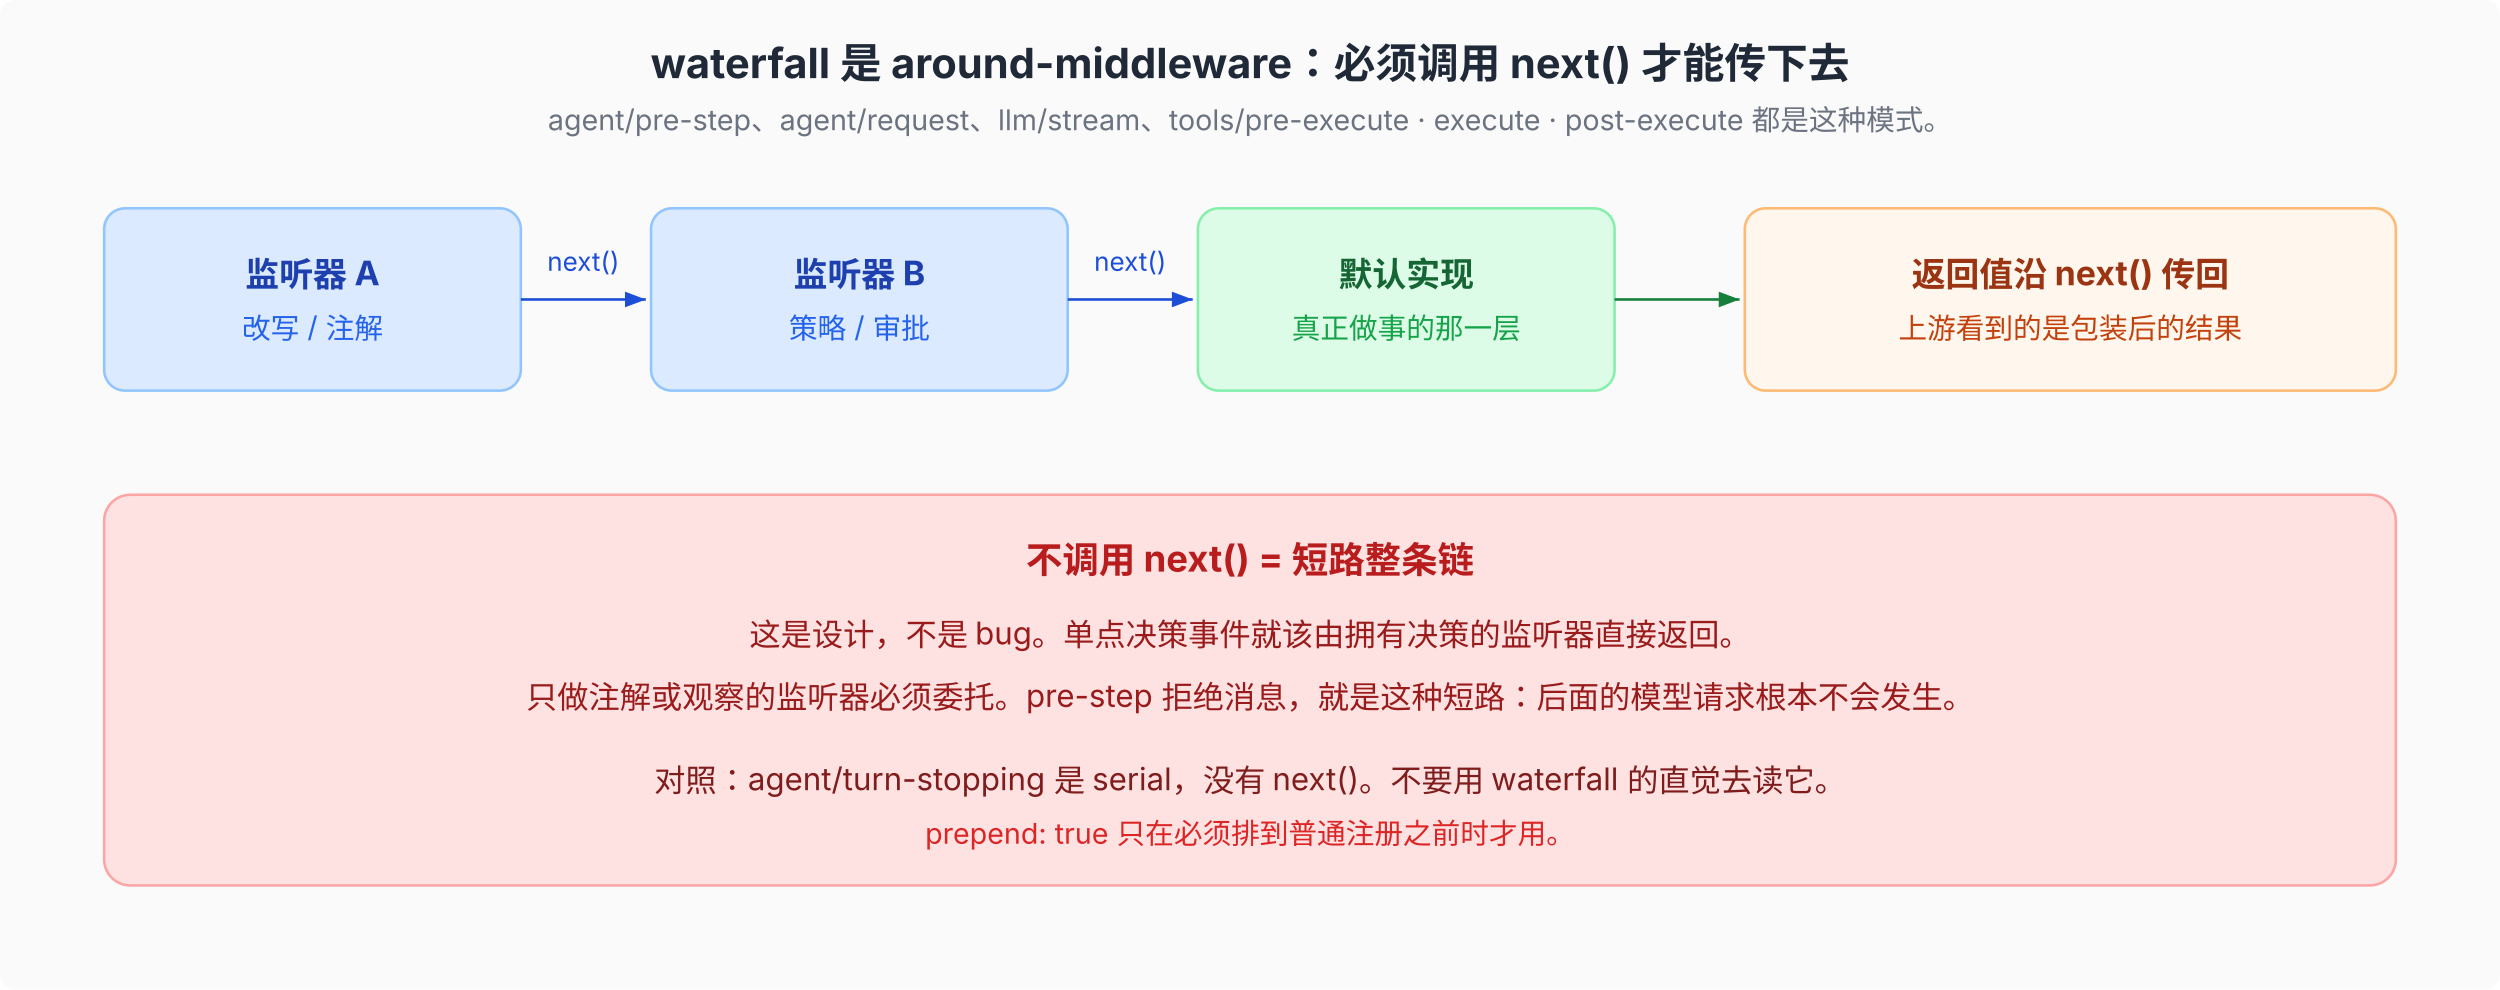
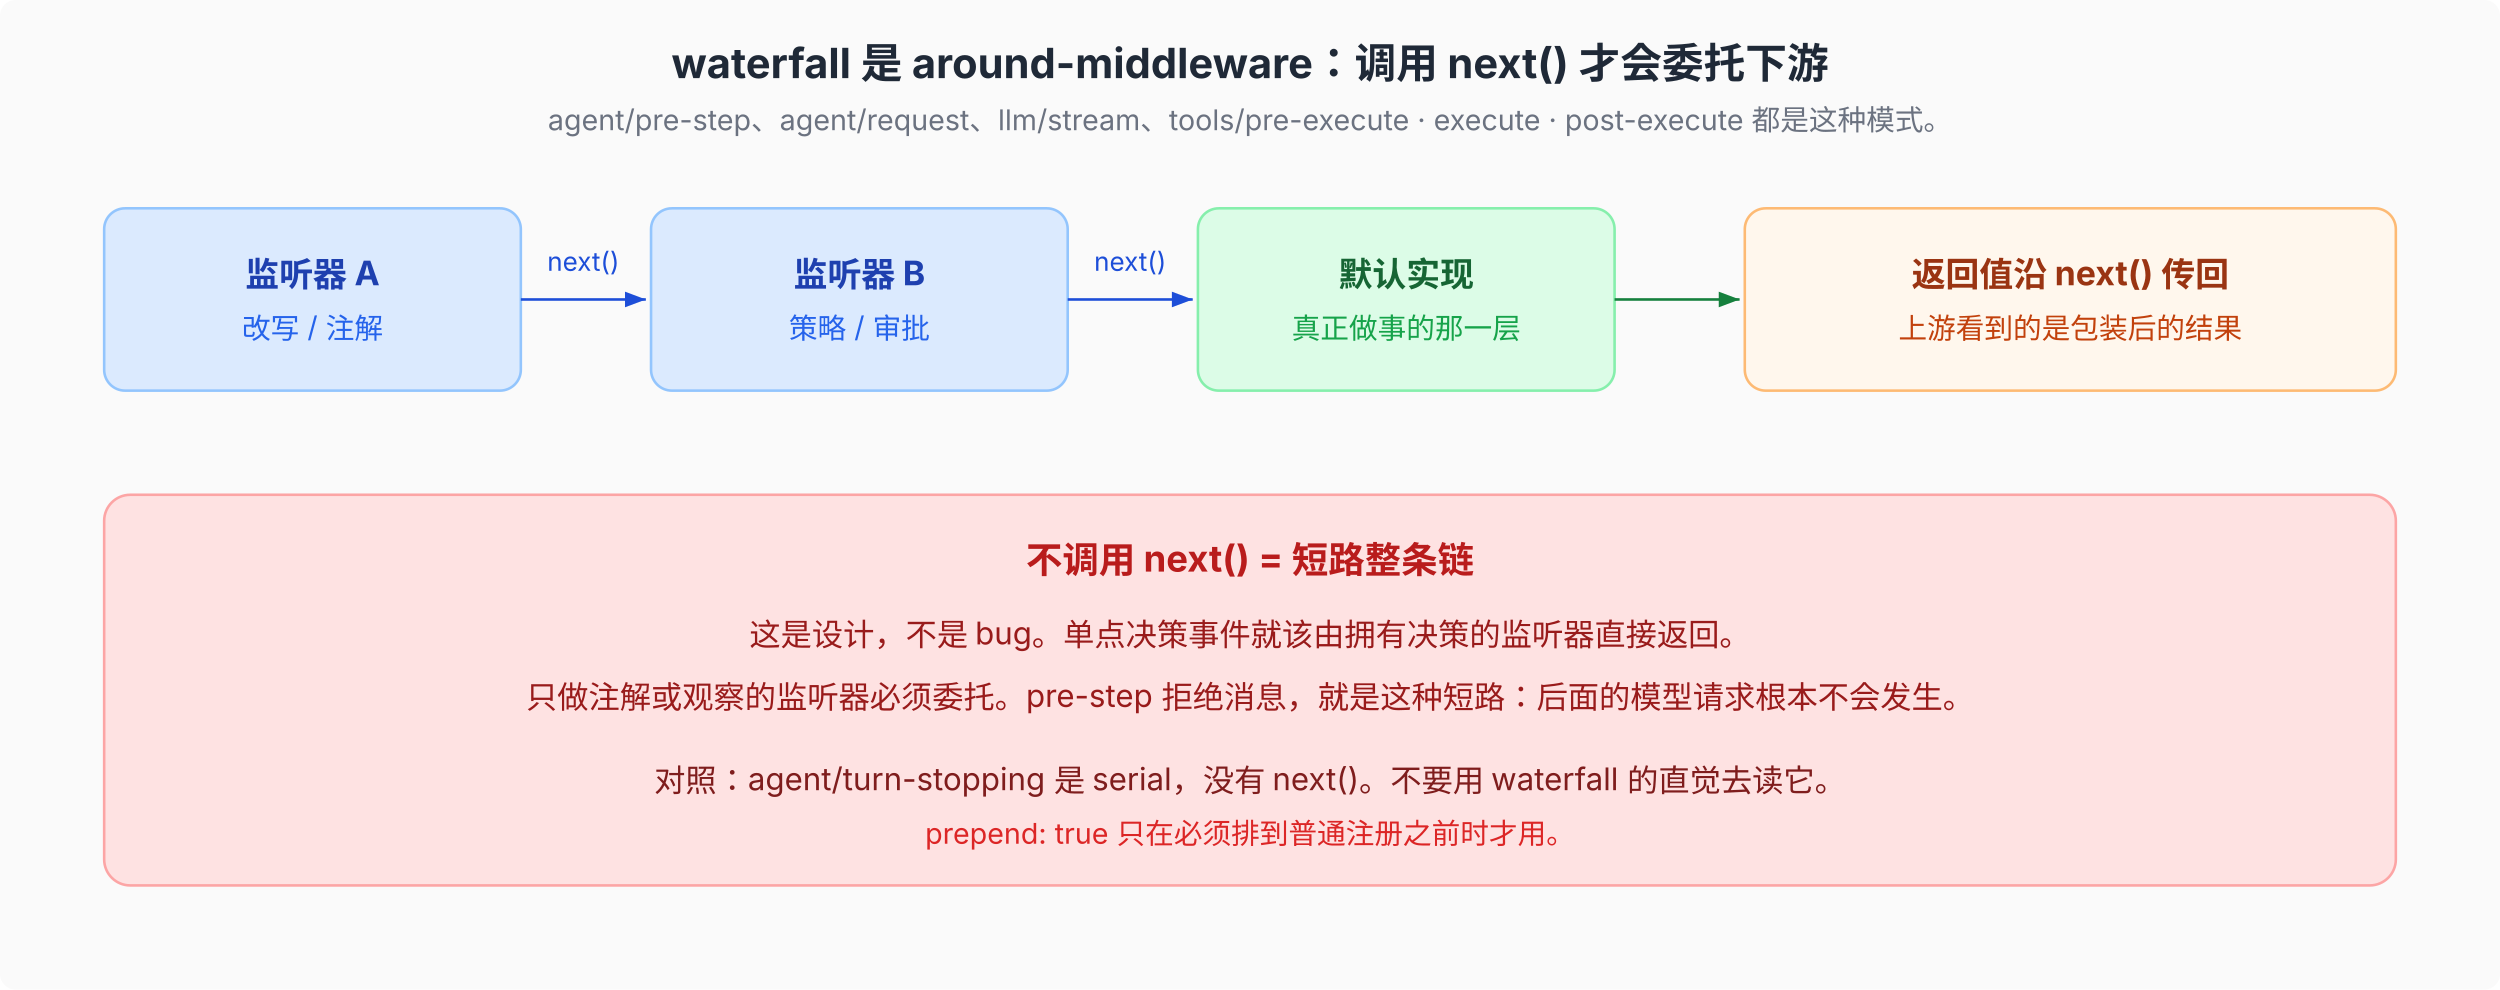
<svg xmlns="http://www.w3.org/2000/svg" viewBox="0 0 960 380" font-family="system-ui, -apple-system, 'PingFang SC', 'Noto Sans SC', sans-serif" font-size="12">
  <defs>
    <marker id="arr" markerWidth="8" markerHeight="6" refX="8" refY="3" orient="auto">
      <path d="M0,0 L8,3 L0,6 Z" fill="#4b5563" />
    </marker>
    <marker id="arrBlue" markerWidth="8" markerHeight="6" refX="8" refY="3" orient="auto">
      <path d="M0,0 L8,3 L0,6 Z" fill="#1d4ed8" />
    </marker>
    <marker id="arrRed" markerWidth="8" markerHeight="6" refX="8" refY="3" orient="auto">
      <path d="M0,0 L8,3 L0,6 Z" fill="#b91c1c" />
    </marker>
    <marker id="arrGreen" markerWidth="8" markerHeight="6" refX="8" refY="3" orient="auto">
      <path d="M0,0 L8,3 L0,6 Z" fill="#15803d" />
    </marker>
  </defs>
  <rect width="960" height="380" fill="#fafafa" rx="6" />
-   <text x="480" y="30" text-anchor="middle" font-size="16" font-weight="700" fill="#1f2937">waterfall 是 around-middleware：必须调用 next() 才能传下去</text>
+   <text x="480" y="30" text-anchor="middle" font-size="16" font-weight="700" fill="#1f2937">waterfall 是 around-middleware：调用 next() 才会委托下游</text>
  <text x="480" y="50" text-anchor="middle" font-size="11" fill="#6b7280">agent/pre-step、agent/request、llm/stream、tools/pre-execute · execute · post-execute 都是这种模式。</text>
  <rect x="40" y="80" width="160" height="70" rx="8" fill="#dbeafe" stroke="#93c5fd" />
  <text x="120" y="110" text-anchor="middle" font-size="13" font-weight="700" fill="#1e40af">监听器 A</text>
  <text x="120" y="130" text-anchor="middle" font-size="11" fill="#2563eb">改写 / 注解</text>
  <line x1="200" y1="115" x2="248" y2="115" stroke="#1d4ed8" marker-end="url(#arrBlue)" />
  <text x="224" y="104" text-anchor="middle" font-size="10" fill="#1d4ed8">next()</text>
  <rect x="250" y="80" width="160" height="70" rx="8" fill="#dbeafe" stroke="#93c5fd" />
  <text x="330" y="110" text-anchor="middle" font-size="13" font-weight="700" fill="#1e40af">监听器 B</text>
  <text x="330" y="130" text-anchor="middle" font-size="11" fill="#2563eb">策略 / 审批</text>
  <line x1="410" y1="115" x2="458" y2="115" stroke="#1d4ed8" marker-end="url(#arrBlue)" />
  <text x="434" y="104" text-anchor="middle" font-size="10" fill="#1d4ed8">next()</text>
  <rect x="460" y="80" width="160" height="70" rx="8" fill="#dcfce7" stroke="#86efac" />
  <text x="540" y="110" text-anchor="middle" font-size="13" font-weight="700" fill="#166534">默认实现</text>
  <text x="540" y="130" text-anchor="middle" font-size="11" fill="#16a34a">真正做事的那一层</text>
  <line x1="620" y1="115" x2="668" y2="115" stroke="#15803d" marker-end="url(#arrGreen)" />
  <rect x="670" y="80" width="250" height="70" rx="8" fill="#fff7ed" stroke="#fdba74" />
  <text x="795" y="110" text-anchor="middle" font-size="13" font-weight="700" fill="#9a3412">返回值沿 next() 传回</text>
  <text x="795" y="130" text-anchor="middle" font-size="11" fill="#c2410c">上游看到的是包装后的结果</text>
  <rect x="40" y="190" width="880" height="150" rx="10" fill="#fee2e2" stroke="#fca5a5" />
  <text x="480" y="220" text-anchor="middle" font-size="14" font-weight="700" fill="#b91c1c">不调用 next() = 短路整条链</text>
  <text x="480" y="248" text-anchor="middle" font-size="12" fill="#991b1b">这是设计，不是 bug。单点决策事件就该由拥有决策的监听器直接返回。</text>
  <text x="480" y="272" text-anchor="middle" font-size="12" fill="#991b1b">只做注解或观察的监听器必须委托。pre-step 拒绝消息，就是这种短路：后面的模型请求根本不会发生。</text>
  <text x="480" y="304" text-anchor="middle" font-size="12" fill="#7f1d1d">对照：agent/turn-stopping 是 serial，没有 next()。不要用 waterfall 的直觉去读它。</text>
  <text x="480" y="324" text-anchor="middle" font-size="11" fill="#dc2626">prepend: true 只在必须排到普通注册之前时才用。</text>
</svg>
